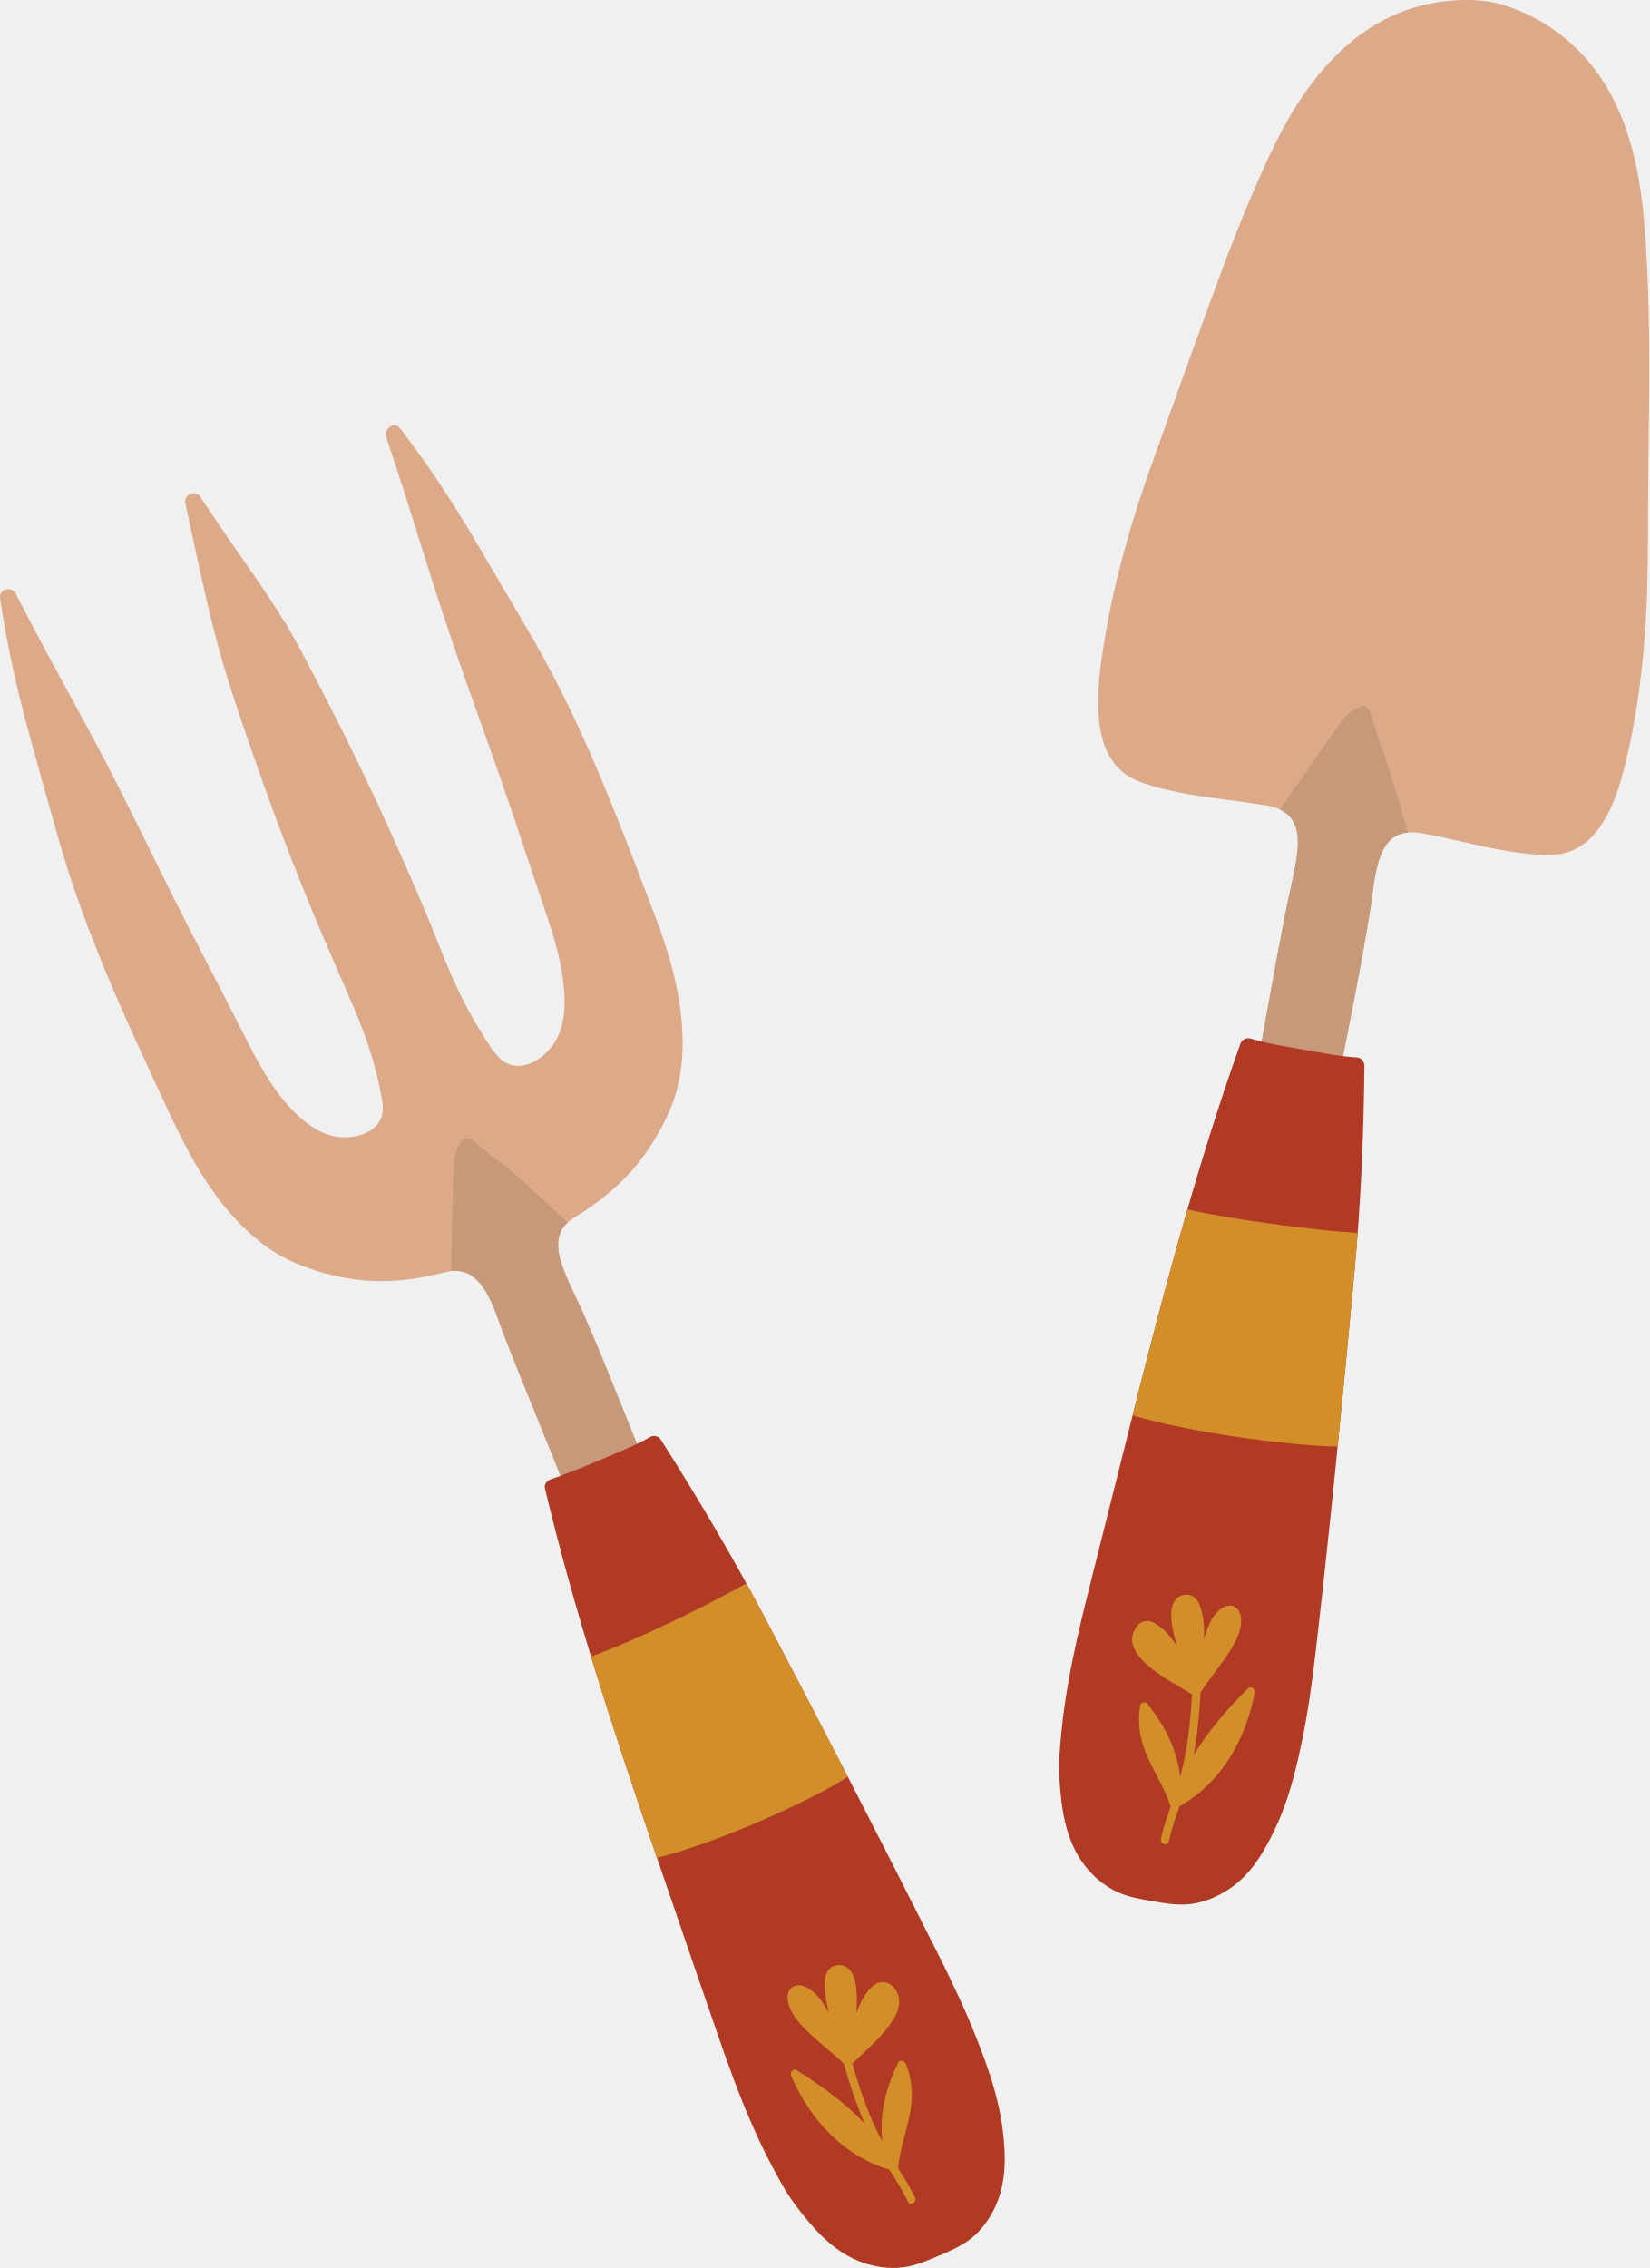
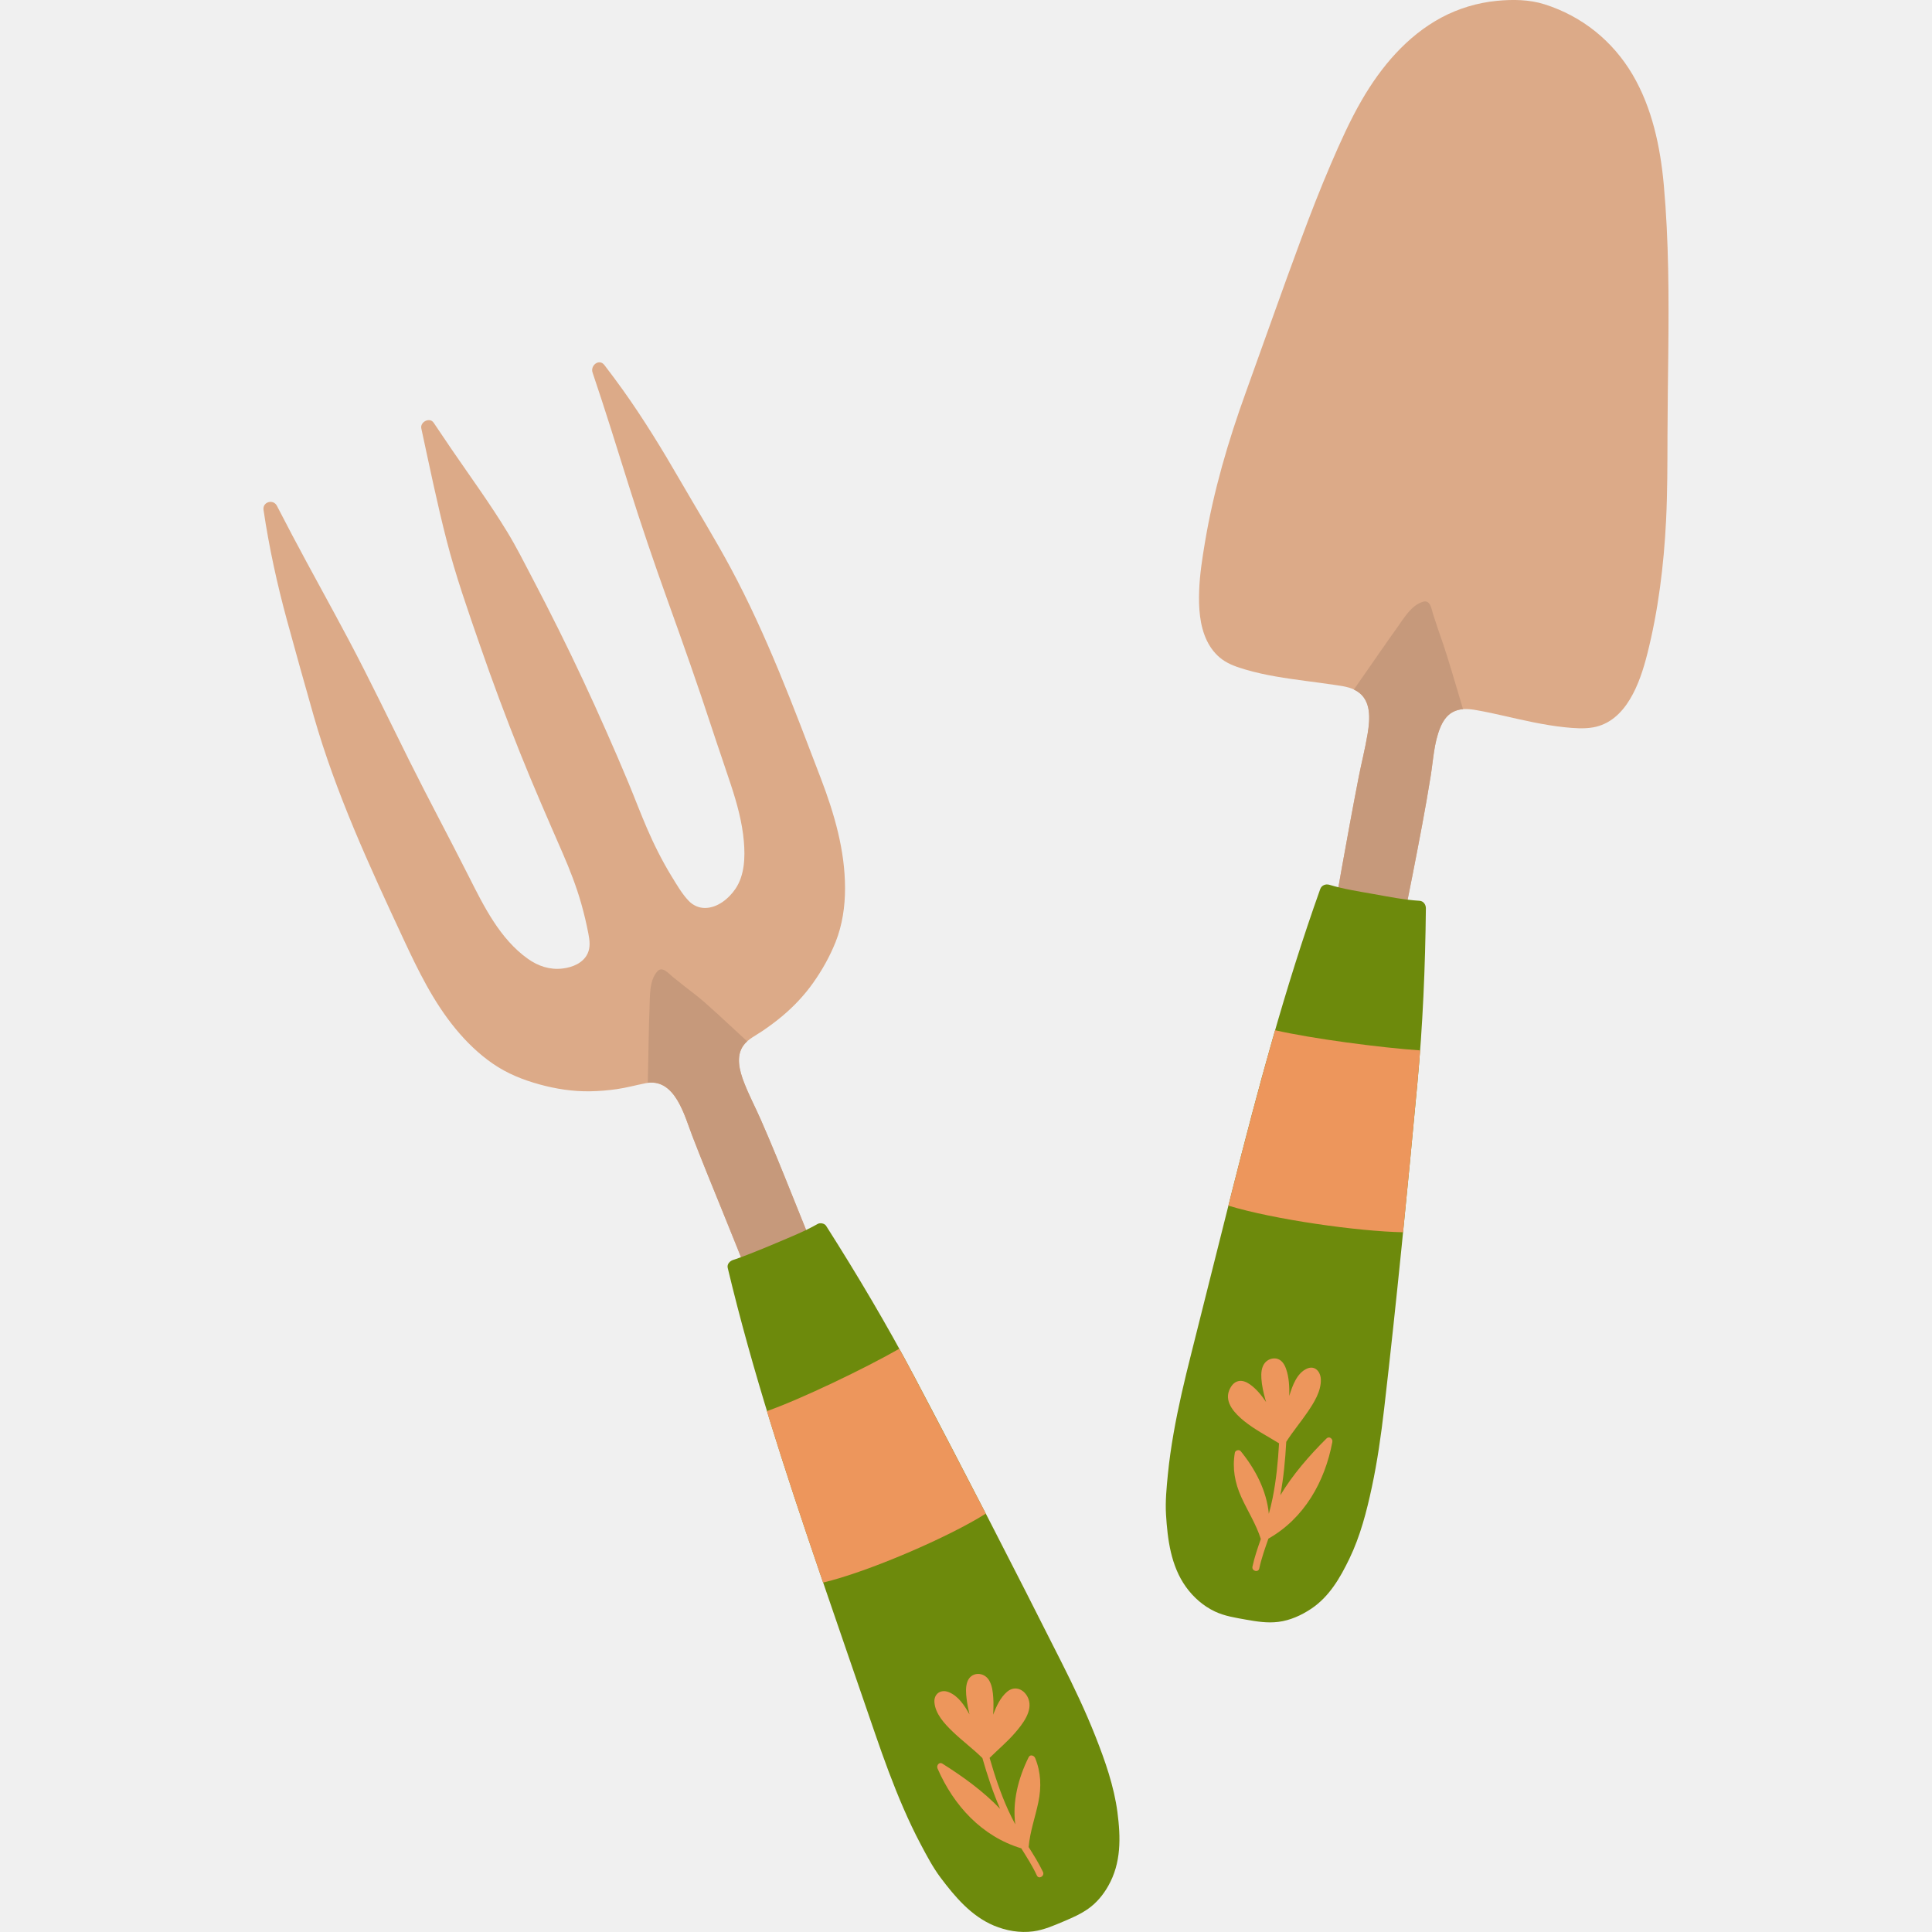
- <svg xmlns="http://www.w3.org/2000/svg" version="1.1" id="Layer_1" x="0px" y="0px" viewBox="0 0 398.49 547.93" style="enable-background:new 0 0 398.49 547.93;" xml:space="preserve">
+ <svg xmlns="http://www.w3.org/2000/svg" width="150px" height="150px" version="1.1" id="Layer_1" x="0px" y="0px" viewBox="0 0 398.49 547.93" style="enable-background:new 0 0 398.49 547.93;" xml:space="preserve">
  <style type="text/css">
	.st0{fill:#73724E;}
	.st1{fill:#7D7B54;}
	.st2{fill:#75744F;}
	.st3{fill:#6E6D4A;}
	.st4{fill:#5F5E40;}
	.st5{fill:#D9C09A;}
	.st6{fill:#79492D;}
	.st7{fill:#FFFFFF;}
	.st8{fill:#C6862B;}
	.st9{fill:#BC802B;}
- 	.st10{fill:#D28E29;}
+ 	.st10{fill:#ED965C;}
	.st11{fill:#2E1C12;}
	.st12{fill:#4E7D75;}
	.st13{fill:#558980;}
	.st14{fill:#613B24;}
	.st15{fill:#DCAA88;}
	.st16{fill:#DD9F75;}
- 	.st17{fill:#B13A25;}
+ 	.st17{fill:#6D8A0C;}
	.st18{fill:#AD772A;}
	.st19{fill:#936627;}
	.st20{fill:#BE812B;}
	.st21{fill:#812B1B;}
	.st22{fill:#A03422;}
	.st23{fill:#C1832B;}
	.st24{fill:#F8E8D3;}
	.st25{fill:#3C615B;}
	.st26{fill:#B09B7D;}
	.st27{fill:#676545;}
	.st28{fill:#3D2D22;}
	.st29{fill:#523C2E;}
	.st30{fill:#872D1D;}
	.st31{fill:#9B3321;}
	.st32{fill:#943120;}
	.st33{fill:#CF8229;}
	.st34{fill:#453327;}
	.st35{fill:#AF782B;}
	.st36{fill:#963220;}
	.st37{fill:#B17029;}
	.st38{fill:#BCA786;}
	.st39{fill:#456E67;}
	.st40{fill:#696746;}
	.st41{fill:#45442F;}
	.st42{fill:#5A593D;}
	.st43{fill:#6B6A48;}
	.st44{fill:#5C3823;}
	.st45{fill:#C7B08D;}
	.st46{fill:#D1AE79;}
	.st47{fill:#C79F66;}
	.st48{fill:#A59175;}
	.st49{fill:#AA9679;}
	.st50{fill:#C87B29;}
	.st51{fill:#D28929;}
	.st52{fill:#D08429;}
	.st53{fill:#986928;}
	.st54{fill:#C1822B;}
	.st55{fill:#956728;}
	.st56{fill:#AA742A;}
	.st57{fill:#892D1D;}
	.st58{fill:#DDC29E;}
	.st59{fill:#D5B688;}
	.st60{fill:#3E3C29;}
	.st61{fill:#CD7829;}
	.st62{fill:#716F40;}
	.st63{fill:#615F38;}
	.st64{fill:#8F2E1E;}
	.st65{fill:#D37829;}
	.st66{fill:#B26027;}
	.st67{fill:#706F4C;}
	.st68{fill:#8F2F1E;}
	.st69{fill:#C8842A;}
	.st70{fill:#E2B856;}
	.st71{fill:#DBA92F;}
	.st72{fill:#646343;}
	.st73{fill:#9F9D6B;}
	.st74{fill:#737147;}
	.st75{fill:#AB9679;}
	.st76{fill:#482B1B;}
	.st77{fill:#C3802A;}
	.st78{fill:#7E2919;}
	.st79{fill:#94311F;}
	.st80{fill:#BA7F2B;}
	.st81{fill:#9B6728;}
	.st82{fill:#B67D2B;}
	.st83{fill:#C6997B;}
	.st84{fill:#616042;}
	.st85{fill:#91301F;}
	.st86{fill:#983220;}
	.st87{fill:#A9A772;}
	.st88{fill:#BC7229;}
	.st89{fill:#C37B26;}
	.st90{fill:#6D6C49;}
	.st91{fill:#CF8924;}
	.st92{fill:#686746;}
	.st93{fill:#74734E;}
	.st94{fill:#696947;}
	.st95{fill:#F0E0C6;}
	.st96{fill:#4B7C77;}
	.st97{fill:#E9DABF;}
	.st98{fill:#D1A283;}
	.st99{fill:#C99D7E;}
	.st100{fill:#885336;}
	.st101{fill:#BF8124;}
	.st102{fill:#633A22;}
	.st103{fill:#CCB58F;}
	.st104{fill:#B69D7B;}
	.st105{fill:#73724D;}
	.st106{fill:#616141;}
	.st107{fill:#9B321E;}
	.st108{fill:#72714C;}
	.st109{fill:#852915;}
	.st110{fill:#C7422C;}
	.st111{fill:#6A6A47;}
	.st112{fill:#714329;}
	.st113{fill:#5E371E;}
	.st114{fill:#646443;}
	.st115{fill:#CEA080;}
	.st116{fill:#A73622;}
	.st117{fill:#C6B18E;}
	.st118{fill:#4E8077;}
	.st119{fill:#BDA481;}
	.st120{fill:#5B5B3C;}
	.st121{fill:#A23420;}
	.st122{fill:#99311D;}
	.st123{fill:#7E2510;}
	.st124{fill:#912E1A;}
	.st125{fill:#5F1400;}
	.st126{fill:#A0341F;}
	.st127{fill:#832814;}
	.st128{fill:#942F1B;}
	.st129{fill:#DDAA24;}
	.st130{fill:#D59821;}
	.st131{fill:#CA8128;}
	.st132{fill:#4B7B72;}
	.st133{fill:#52847C;}
	.st134{fill:#98301C;}
	.st135{fill:#D29E7C;}
	.st136{fill:#D5A17F;}
	.st137{fill:#C98623;}
	.st138{fill:#D09F81;}
	.st139{fill:#C88C78;}
	.st140{fill:#D2B993;}
	.st141{fill:#666644;}
	.st142{fill:#D49979;}
	.st143{fill:#636342;}
	.st144{fill:#C89B7D;}
	.st145{fill:#A58067;}
	.st146{fill:#3F2717;}
	.st147{fill:#4A2D1C;}
	.st148{fill:#912F1F;}
	.st149{fill:#C87F29;}
	.st150{fill:#573521;}
	.st151{fill:#5E3923;}
	.st152{fill:#646244;}
	.st153{fill:#CD852A;}
	.st154{fill:#BC7C2A;}
	.st155{fill:#6C4128;}
	.st156{fill:#9E3422;}
	.st157{fill:#A83724;}
	.st158{fill:#B83926;}
	.st159{fill:#9D6B29;}
	.st160{fill:#663E26;}
	.st161{fill:#DAB57E;}
	.st162{fill:#DAAB62;}
	.st163{fill:#D9BB8F;}
	.st164{fill:#DAB06F;}
	.st165{fill:#D9BA8A;}
	.st166{fill:#59583D;}
	.st167{fill:#E6992E;}
	.st168{fill:#C5822A;}
	.st169{fill:#C1732E;}
	.st170{fill:#4B4932;}
	.st171{fill:#CB7D29;}
	.st172{fill:#812C1B;}
	.st173{fill:#A63723;}
	.st174{fill:#D2A454;}
	.st175{fill:#606040;}
	.st176{fill:#C2A884;}
	.st177{fill:#CB977D;}
	.st178{fill:#C28C76;}
	.st179{fill:#D1B38D;}
	.st180{fill:#231F20;}
	.st181{fill:#CB8927;}
	.st182{fill:#613920;}
	.st183{fill:#9C321E;}
	.st184{fill:#9E331F;}
</style>
  <g>
    <g>
      <g>
        <path class="st15" d="M141.46,292.43c1.98-1.34,3.9-2.76,5.72-4.29c3.27-2.75,6.24-5.9,8.71-9.39c2.52-3.55,4.75-7.52,6.36-11.56     c1.92-4.79,2.69-10.09,2.69-15.23c0.01-10.77-3.04-21.19-6.85-31.17c-7.74-20.25-15.34-40.66-25.63-59.79     c-4.54-8.44-9.6-16.62-14.39-24.91c-5.05-8.74-10.32-17.35-16.19-25.57c-1.69-2.36-3.43-4.7-5.2-7     c-1.47-1.91-4.03,0.12-3.35,2.12c3.62,10.69,6.95,21.47,10.33,32.23c3.42,10.89,7.1,21.68,10.96,32.43     c4.32,12.03,8.59,24.08,12.56,36.23c1.76,5.38,3.64,10.71,5.4,16.09c1.72,5.22,3.21,10.59,3.67,16.08     c0.38,4.45,0.2,9.55-2.38,13.36c-1.9,2.81-5.15,5.47-8.71,5.45c-1.74-0.01-3.36-0.77-4.56-2.02c-1.93-2.02-3.41-4.62-4.87-6.99     c-2.67-4.37-4.96-8.95-6.99-13.65c-1.82-4.22-3.44-8.53-5.2-12.78c-2.05-4.95-4.19-9.86-6.35-14.75     c-4.26-9.65-8.72-19.2-13.41-28.64c-2.5-5.03-5.06-10.04-7.67-15.01c-2.25-4.3-4.44-8.66-6.97-12.81     c-4.92-8.08-10.52-15.74-15.86-23.55c-1.68-2.46-3.36-4.94-5.01-7.42c-1.12-1.67-3.9-0.23-3.5,1.62     c2.29,10.58,4.47,21.21,7.16,31.69c2.59,10.1,6.07,19.99,9.48,29.84c3.54,10.24,7.33,20.38,11.35,30.44     c3.83,9.58,7.97,19.01,12.09,28.47c2.03,4.67,3.89,9.43,5.28,14.33c0.8,2.83,1.48,5.69,2.03,8.57c0.36,1.89,0.61,3.79-0.24,5.6     c-1.22,2.62-4.19,3.89-7.09,4.23c-3.6,0.43-6.9-0.67-9.82-2.74c-7.96-5.65-12.52-14.94-16.8-23.42     c-5.52-10.93-11.32-21.7-16.78-32.66c-5.68-11.4-11.17-22.88-17.13-34.14c-5.3-10-10.83-19.88-16.12-29.89     c-1.47-2.79-2.93-5.58-4.37-8.38c-1.03-2-4.13-1.12-3.79,1.17c1.56,10.56,3.84,20.97,6.64,31.26c2.48,9.09,5.02,18.17,7.61,27.23     c6.26,21.9,15.82,42.59,25.42,63.18c4.18,8.97,8.5,17.86,14.84,25.54c3.06,3.71,6.57,7.12,10.54,9.85     c4.05,2.79,8.49,4.57,13.22,5.87c4.65,1.28,9.43,2.02,14.26,1.95c2.58-0.04,5.16-0.25,7.71-0.62c2.75-0.4,5.4-1.13,8.11-1.67     c8.34-1.63,11,9.13,13.25,14.97c5.51,14.28,11.59,28.34,17,42.65c0.37,0.98,0.74,1.96,1.08,2.95c0.37,1.06,1.73,1.35,2.65,0.99     c5.07-2.01,10.15-4.02,15.22-6.03c0.88-0.35,1.2-1.05,1.16-1.76c0.01-0.28-0.04-0.58-0.17-0.89     c-6.04-14.15-11.38-28.59-17.58-42.67c-1.53-3.48-3.33-6.87-4.7-10.42c-1.24-3.23-2.39-7.35-0.19-10.44     C137.42,294.67,139.62,293.68,141.46,292.43z" />
        <path class="st83" d="M158.73,360.95c0.05,0.71-0.28,1.41-1.16,1.76c-5.07,2.01-10.14,4.02-15.21,6.03     c-0.93,0.36-2.29,0.07-2.65-0.99c-0.35-0.99-0.71-1.97-1.08-2.95c-5.41-14.32-11.49-28.38-17-42.65     c-2.2-5.7-4.78-16.07-12.63-15.08c0.19-7.43,0.28-17.02,0.49-21.02c0.16-3.24-0.19-7.86,2.21-10.56c1.4-1.58,3.14,0.54,4.33,1.52     c2.21,1.79,4.44,3.55,6.7,5.28c2.92,2.25,9.36,8.34,14.45,13.03c-0.41,0.36-0.77,0.75-1.09,1.2c-2.19,3.09-1.05,7.21,0.2,10.44     c1.36,3.56,3.16,6.94,4.69,10.42c6.2,14.09,11.54,28.53,17.58,42.68C158.69,360.37,158.74,360.67,158.73,360.95z" />
      </g>
      <g>
        <path class="st17" d="M242.19,513.93c-0.97-7.37-3.5-14.56-6.22-21.45c-2.82-7.15-6.13-14.09-9.59-20.95     c-13.7-27.2-27.61-54.29-41.84-81.22c-7.71-14.58-16.13-28.76-24.98-42.67c-0.43-0.68-1.68-0.92-2.36-0.53     c-3.78,2.15-7.91,3.78-11.9,5.48c-2.36,1-4.74,1.98-7.13,2.92c-0.98,0.38-1.96,0.76-2.94,1.12c-0.43,0.16-0.85,0.31-1.28,0.45     c-0.16,0.05-0.32,0.1-0.47,0.16c-0.03,0.01-0.04,0.02-0.06,0.02c-0.03,0.01-0.06,0.02-0.11,0.03c-0.98,0.29-1.91,1.16-1.64,2.31     c7.02,29.41,16.44,58.11,26.2,86.71c5.19,15.18,10.43,30.35,15.65,45.52c2.45,7.12,5.03,14.21,8.04,21.12     c1.49,3.42,3.08,6.8,4.83,10.09c1.69,3.2,3.45,6.54,5.62,9.44c4.09,5.45,8.71,10.93,15.13,13.63c3.48,1.46,7.42,2.15,11.17,1.64     c3.04-0.41,5.89-1.67,8.69-2.85c2.4-1.02,4.79-2.06,6.93-3.58c2.36-1.67,4.25-3.96,5.66-6.46     C243.29,528.34,243.14,521.16,242.19,513.93z" />
        <path class="st10" d="M184.53,390.32c6.84,12.95,13.61,25.94,20.32,38.96c-10.38,6.59-33.32,16.52-46.14,19.55     c-0.29-0.84-0.57-1.67-0.86-2.51c-5.23-15.31-10.35-30.65-15.07-46.12c9.65-3.38,28.16-12.29,37.53-17.68     C181.75,385.1,183.15,387.71,184.53,390.32z" />
      </g>
      <path class="st10" d="M217.01,523.84C217.01,523.83,217.01,523.83,217.01,523.84c0.37-4.37,1.88-8.48,2.76-12.75    c0.88-4.26,0.75-8.46-0.92-12.51c-0.29-0.71-1.4-1.09-1.83-0.24c-2.97,6-4.64,12.59-3.8,19.06c-0.7-1.31-1.37-2.64-1.99-3.99    c-2.18-4.79-3.83-9.8-5.29-14.86c2.4-2.37,4.99-4.53,7.21-7.1c2.1-2.44,5.12-6.21,3.79-9.67c-1.02-2.65-3.81-3.92-6.08-1.95    c-1.86,1.61-3.02,4.09-3.92,6.47c0.1-1.59,0.14-3.19,0.04-4.79c-0.11-1.65-0.31-3.47-1.17-4.93c-1.5-2.55-5.18-2.5-6.19,0.41    c-0.52,1.49-0.4,3.2-0.21,4.73c0.18,1.51,0.47,3.01,0.82,4.5c-1.41-2.56-3.2-5.28-5.94-6.34c-2.22-0.86-4.19,0.52-4,2.92    c0.25,3.24,2.84,6.05,5.07,8.2c2.74,2.65,5.82,4.92,8.53,7.59c1.4,4.89,3,9.73,5.02,14.4c-4.81-5.01-10.61-9.2-16.37-12.81    c-0.93-0.58-1.73,0.53-1.37,1.37c4.58,10.53,12.58,19.28,23.75,22.65c1.57,2.52,3.18,5.01,4.43,7.71    c0.54,1.17,2.26,0.15,1.73-1.01C219.91,528.45,218.46,526.14,217.01,523.84z" />
    </g>
    <g>
      <g>
        <path class="st15" d="M397.15,52.47c-0.98-10.81-3.31-21.89-8.88-31.34c-5.63-9.54-14.32-16.53-24.89-19.89     c-4.37-1.39-9.06-1.44-13.59-1c-5.49,0.53-10.91,2.16-15.78,4.77c-9.74,5.24-17.06,13.95-22.53,23.4     c-3.35,5.79-6.09,11.92-8.73,18.06c-3.03,7.05-5.81,14.2-8.48,21.39c-5.34,14.38-10.41,28.86-15.62,43.28     c-5.05,13.96-9.22,28.14-11.66,42.81c-0.75,4.5-1.46,9.02-1.62,13.58c-0.17,4.74,0.11,9.84,2.2,14.18     c1.01,2.09,2.46,3.95,4.34,5.32c1.94,1.41,4.33,2.2,6.61,2.87c5.63,1.66,11.49,2.47,17.29,3.25c2.65,0.36,5.31,0.69,7.95,1.09     c2.24,0.34,4.43,0.57,6.38,1.78c4.12,2.57,3.71,7.84,3.02,12.04c-0.68,4.15-1.74,8.25-2.55,12.38     c-0.89,4.55-1.75,9.12-2.59,13.68c-1.55,8.39-3.05,16.79-4.52,25.19c-0.25,1.4-0.63,2.84-0.74,4.25     c-0.11,1.38,0.88,2.09,1.91,2.09c-0.03,0.02-0.06,0.05-0.09,0.08c5.33,0,10.67,0,16,0c0.35,0,0.66-0.08,0.92-0.21     c0.34-0.13,0.66-0.33,0.9-0.64c0.39-0.51,0.45-1.44,0.57-2.07c0.23-1.11,0.45-2.22,0.67-3.32c0.78-3.87,1.55-7.74,2.3-11.61     c1.81-9.28,3.62-18.58,5.11-27.92c0.72-4.51,0.93-9.24,2.66-13.52c0.71-1.76,1.79-3.49,3.48-4.44c2.09-1.18,4.46-1.01,6.73-0.61     c5.48,0.95,10.88,2.4,16.34,3.48c2.89,0.57,5.8,1.08,8.73,1.38c2.62,0.27,5.44,0.5,8.05,0.05c9.48-1.64,13.35-12.65,15.4-20.75     c3.14-12.39,4.72-25.21,5.35-37.96c0.4-7.97,0.38-15.93,0.4-23.91c0.02-7.91,0.15-15.82,0.23-23.73     C398.58,84.12,398.57,68.25,397.15,52.47z" />
        <path class="st83" d="M334.47,182.35c1.24,3.54,3.77,12.16,5.74,18.77c-1.05,0.08-2.06,0.35-3.02,0.88     c-1.7,0.96-2.78,2.69-3.49,4.45c-1.73,4.28-1.94,9-2.65,13.52c-1.49,9.34-3.3,18.63-5.11,27.91c-0.76,3.88-1.53,7.75-2.31,11.62     c-0.22,1.11-0.44,2.21-0.67,3.32c-0.13,0.63-0.18,1.57-0.57,2.07c-0.24,0.31-0.55,0.52-0.9,0.64c-0.27,0.13-0.57,0.21-0.92,0.21     c-5.34,0-10.67,0-16,0c0.03-0.03,0.06-0.05,0.09-0.08c-1.03,0-2.03-0.7-1.91-2.08c0.12-1.42,0.5-2.86,0.74-4.25     c1.48-8.4,2.98-16.8,4.52-25.19c0.85-4.57,1.7-9.13,2.59-13.68c0.81-4.13,1.87-8.23,2.55-12.38c0.69-4.2,1.1-9.47-3.02-12.04     c-0.29-0.18-0.58-0.34-0.88-0.48c4.51-6.44,9.89-14.28,12.07-17.28c1.91-2.62,4.14-6.69,7.62-7.64c2.03-0.56,2.33,2.16,2.8,3.63     C332.61,176.98,333.52,179.67,334.47,182.35z" />
      </g>
      <g>
        <path class="st17" d="M327.86,255.47c-4.34-0.26-8.69-1.14-12.96-1.9c-4.26-0.76-8.53-1.4-12.63-2.64     c-1.03-0.31-2.18,0.15-2.56,1.21c-10.02,28.08-17.71,56.86-25.03,85.75c-3.9,15.38-7.7,30.78-11.59,46.15     c-1.88,7.45-3.66,14.94-4.98,22.51c-0.67,3.83-1.23,7.68-1.61,11.55c-0.37,3.76-0.76,7.68-0.53,11.46     c0.44,7.11,1.39,14.55,5.64,20.48c2.12,2.96,4.94,5.44,8.24,7c2.76,1.3,5.83,1.77,8.8,2.3c3.04,0.54,6.08,1.03,9.17,0.64     c3.35-0.42,6.53-1.86,9.32-3.72c5.14-3.43,8.23-8.79,10.85-14.23c3.08-6.39,4.87-13.31,6.35-20.23     c1.58-7.37,2.63-14.83,3.5-22.31c3.55-30.66,6.55-61.37,9.41-92.1c1.54-16.54,2.25-33.15,2.42-49.76     C329.69,256.58,329.01,255.54,327.86,255.47z" />
        <path class="st10" d="M328.04,297.9c-0.23,3.17-0.5,6.33-0.79,9.49c-1.3,14.03-2.64,28.07-4.04,42.09     c-12.89-0.26-36.61-3.61-49.55-7.55c0.34-1.35,0.68-2.7,1.02-4.05c3.88-15.29,7.86-30.56,12.24-45.7     C297.15,294.54,316.9,297.15,328.04,297.9z" />
      </g>
      <path class="st10" d="M301.48,407.97c-4.82,4.79-9.52,10.16-13.09,16.1c0.93-5,1.4-10.08,1.68-15.16    c1.85-2.91,4.09-5.56,6.03-8.41c1.82-2.67,3.9-5.94,3.78-9.31c-0.08-2.17-1.66-4.04-3.93-3.04c-2.86,1.25-4.15,4.9-4.99,7.65    c-0.01,0.04-0.02,0.07-0.03,0.11c0.06-2.62-0.07-5.31-0.91-7.68c-0.42-1.2-1.14-2.45-2.44-2.85c-1.26-0.38-2.73,0.12-3.55,1.12    c-1.01,1.22-1.11,2.97-1.01,4.48c0.13,2.03,0.6,4.03,1.14,5.99c0.06,0.22,0.14,0.44,0.2,0.66c-1.3-1.91-2.78-3.75-4.63-5.04    c-0.94-0.66-2.13-1.17-3.3-0.88c-1.29,0.32-2.09,1.48-2.56,2.65c-1.37,3.48,1.77,6.64,4.23,8.64c3.09,2.5,6.58,4.26,9.93,6.34    c-0.3,5.23-0.8,10.46-1.84,15.59c-0.3,1.48-0.66,2.94-1.06,4.39c-0.63-6.5-3.75-12.57-7.97-17.75c-0.46-0.56-1.55-0.27-1.67,0.44    c-0.75,4.41,0,8.54,1.84,12.59c1.81,3.99,4.2,7.67,5.53,11.87c-0.9,2.58-1.8,5.15-2.37,7.83c-0.27,1.26,1.66,1.79,1.93,0.53    c0.62-2.9,1.62-5.67,2.59-8.46c10.16-5.77,16-16.11,18.13-27.39C303.33,408,302.23,407.22,301.48,407.97z" />
    </g>
  </g>
</svg>
